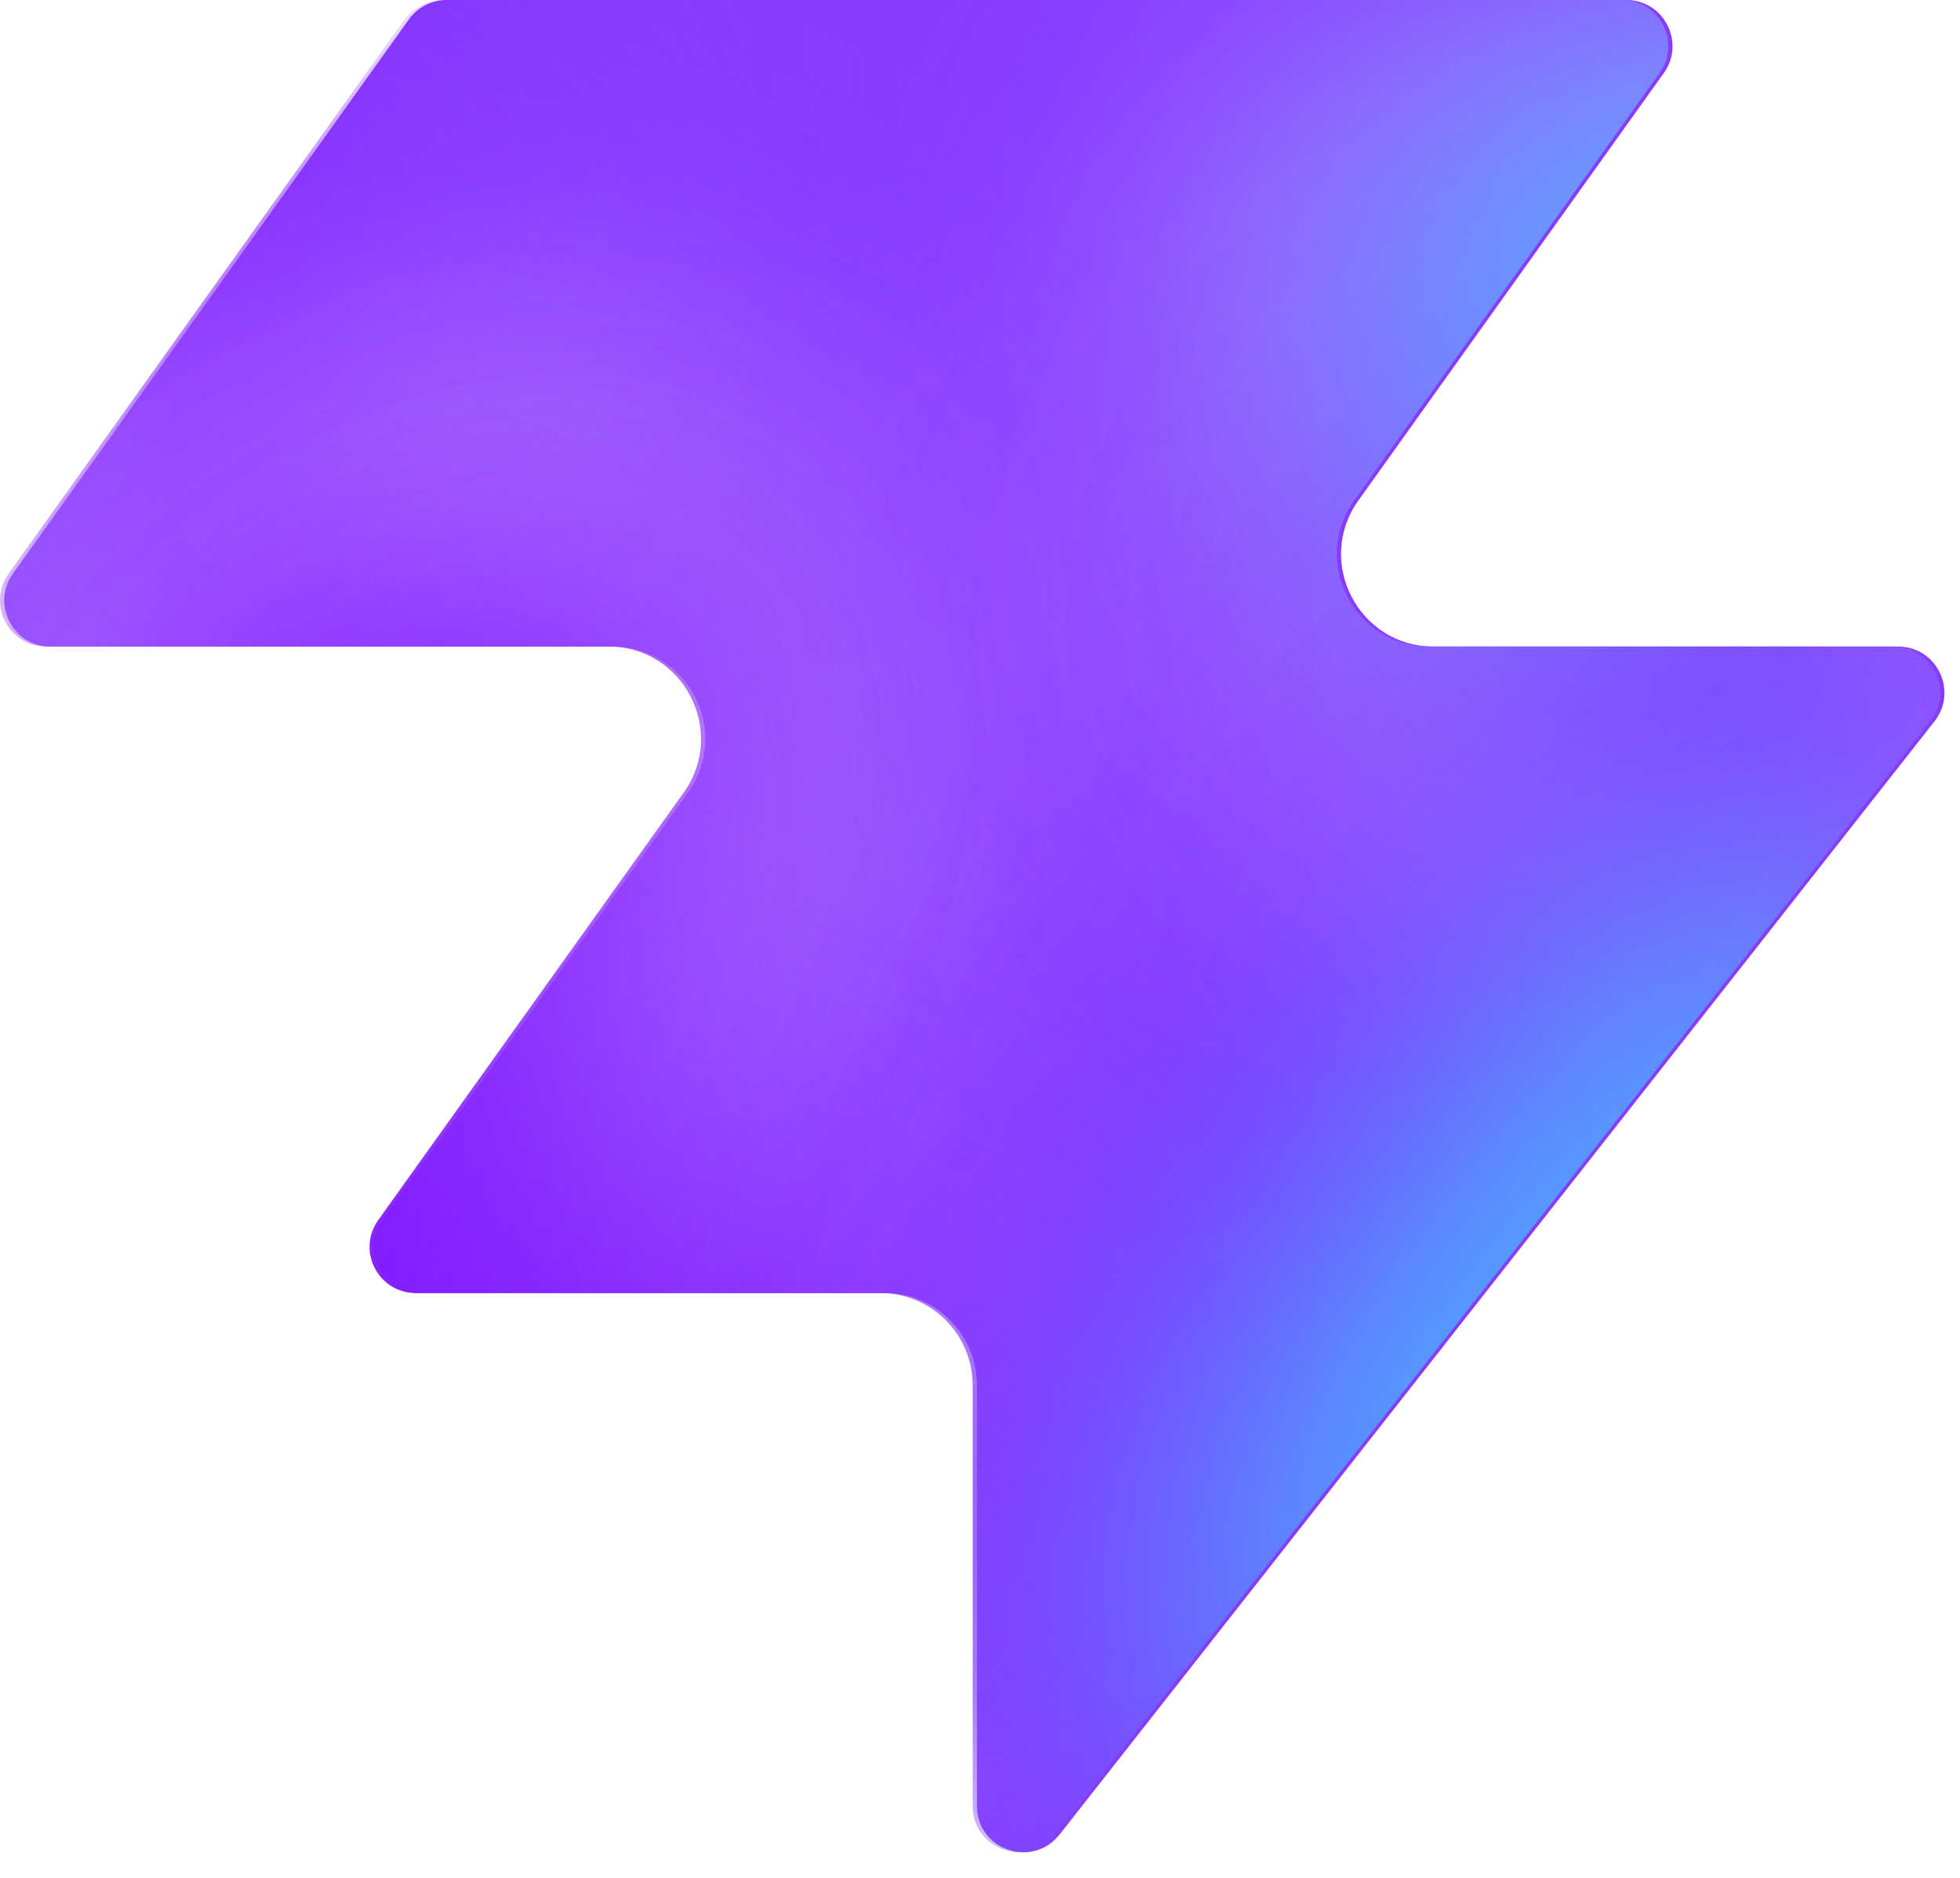
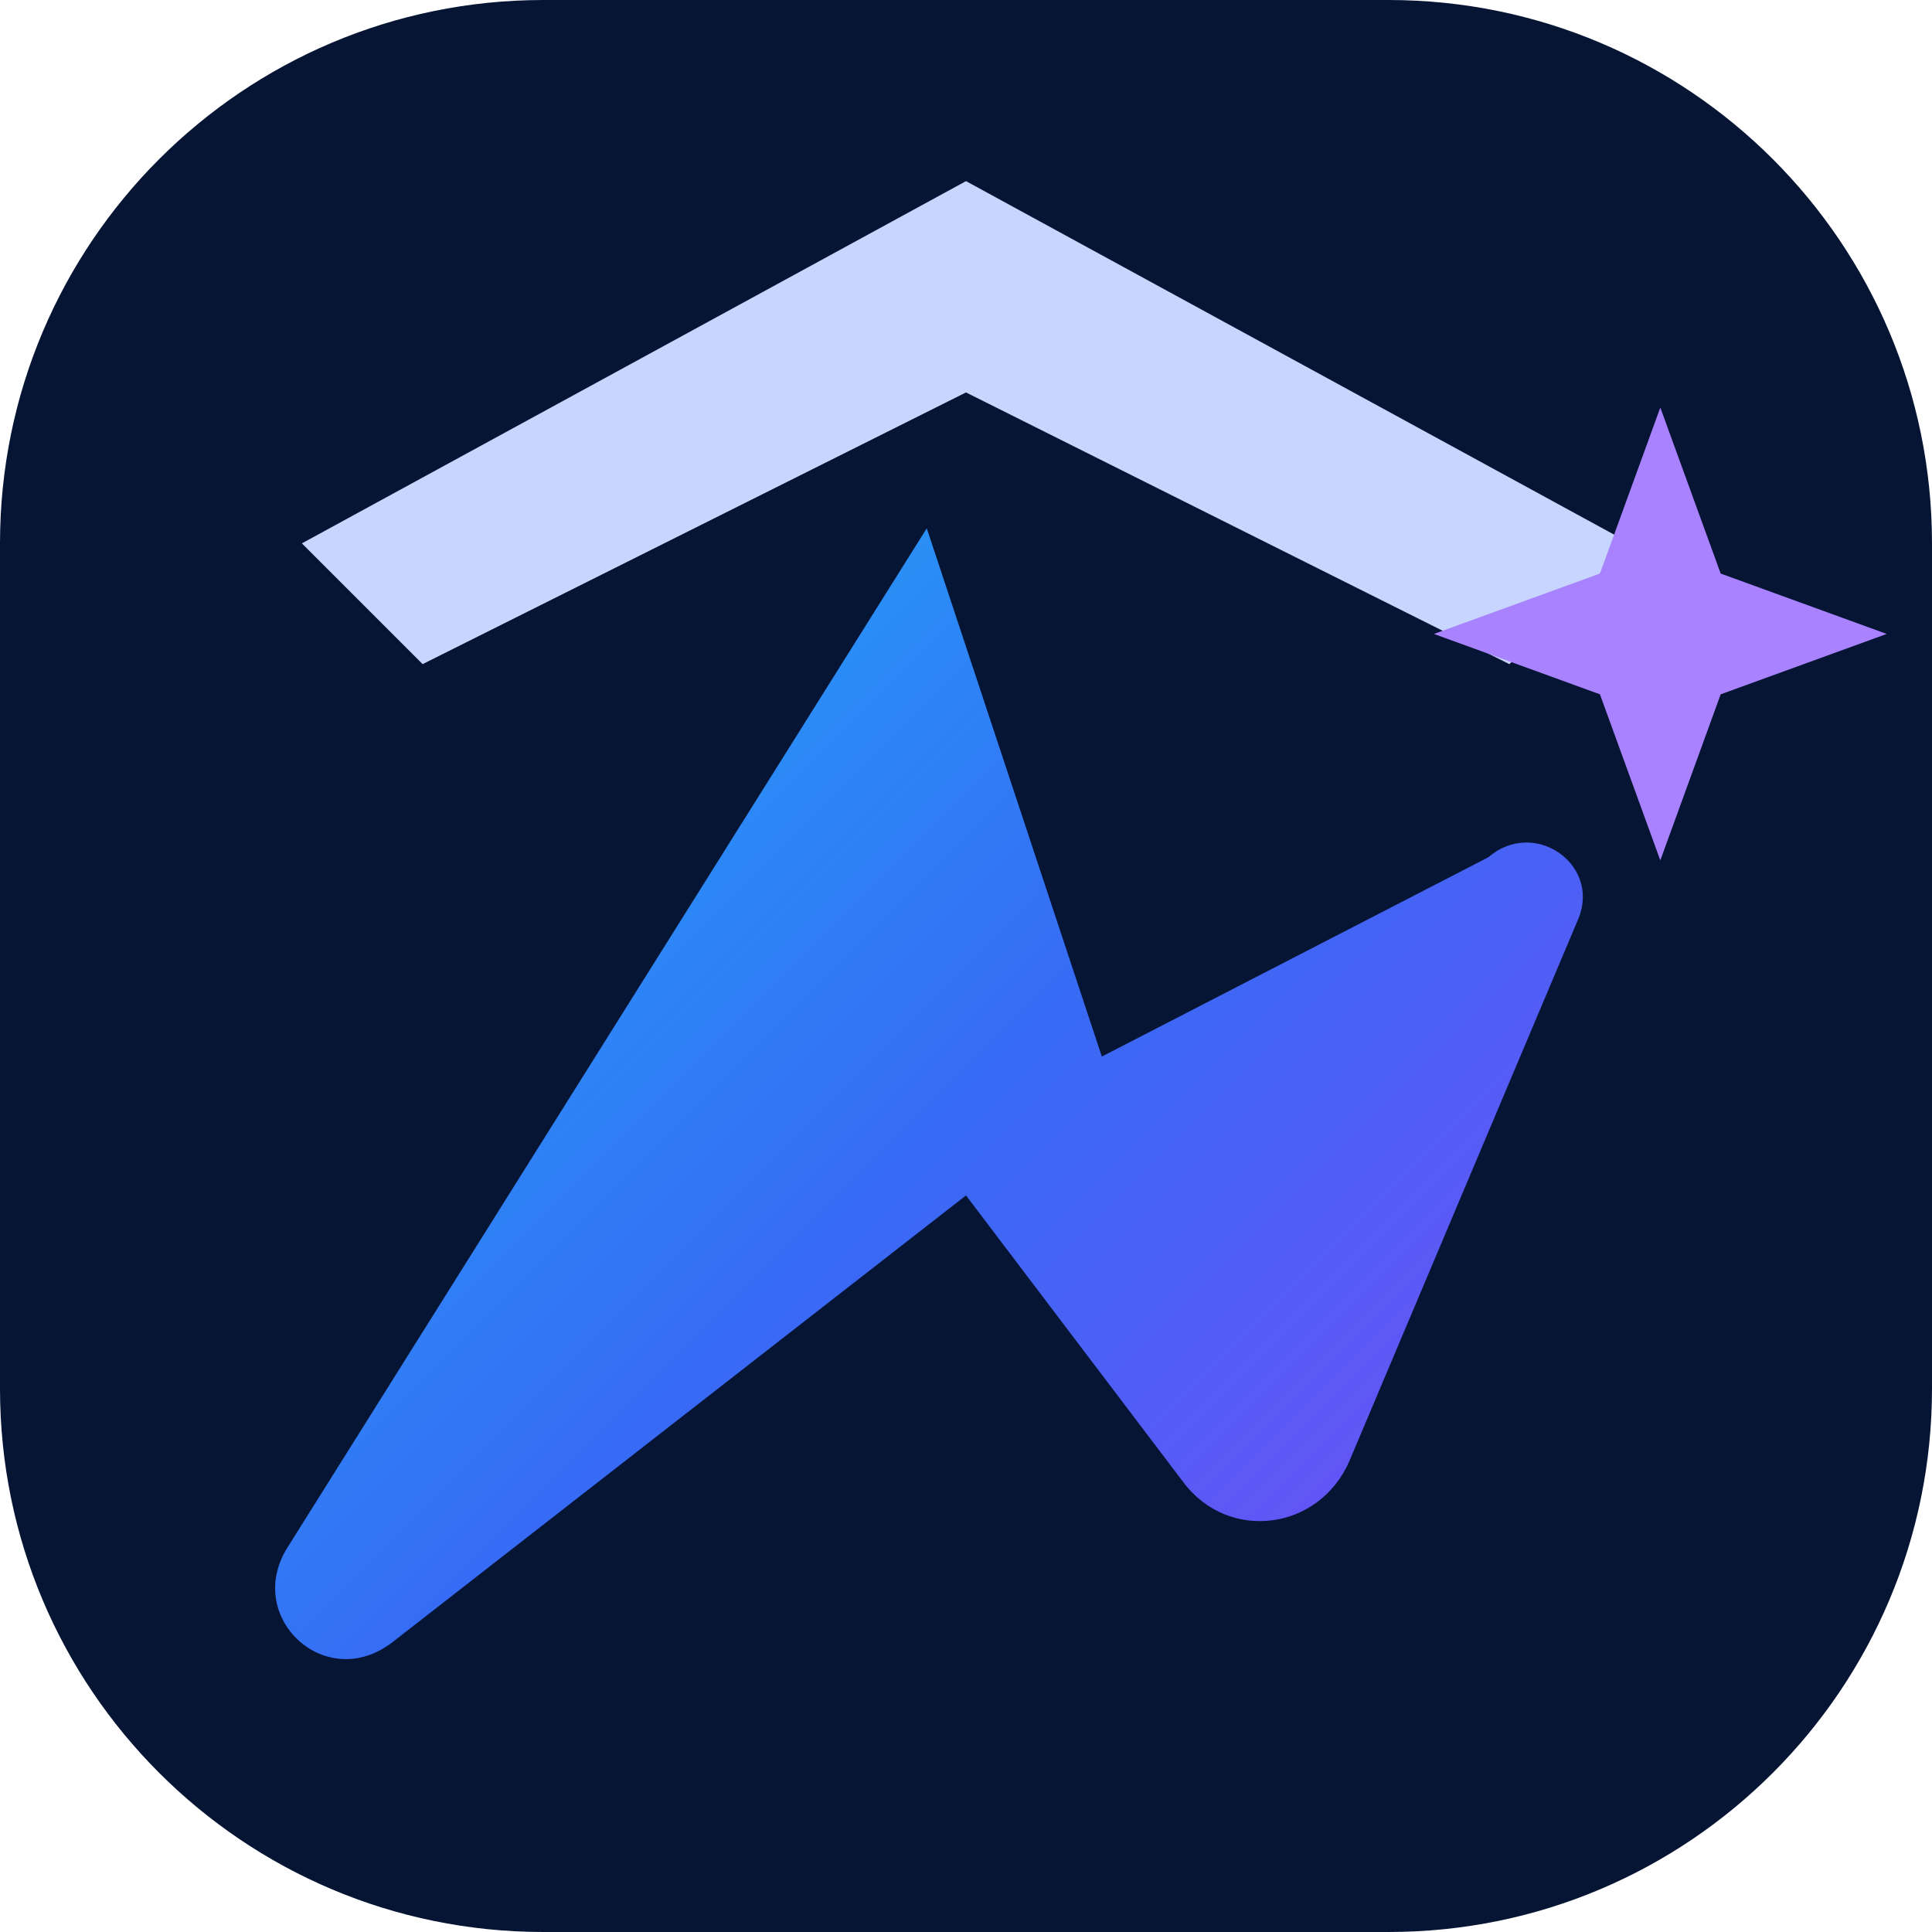
- <svg xmlns="http://www.w3.org/2000/svg" width="48" height="46" fill="none" viewBox="0 0 48 46">
-   <path fill="#863bff" d="M25.946 44.938c-.664.845-2.021.375-2.021-.698V33.937a2.26 2.26 0 0 0-2.262-2.262H10.287c-.92 0-1.456-1.04-.92-1.788l7.48-10.471c1.07-1.497 0-3.578-1.842-3.578H1.237c-.92 0-1.456-1.04-.92-1.788L10.013.474c.214-.297.556-.474.92-.474h28.894c.92 0 1.456 1.04.92 1.788l-7.48 10.471c-1.07 1.498 0 3.579 1.842 3.579h11.377c.943 0 1.473 1.088.89 1.83L25.947 44.94z" style="fill:#863bff;fill:color(display-p3 .525 .23 1);fill-opacity:1" />
-   <mask id="a" width="48" height="46" x="0" y="0" maskUnits="userSpaceOnUse" style="mask-type:alpha">
-     <path fill="#000" d="M25.842 44.938c-.664.844-2.021.375-2.021-.698V33.937a2.26 2.26 0 0 0-2.262-2.262H10.183c-.92 0-1.456-1.04-.92-1.788l7.48-10.471c1.07-1.498 0-3.579-1.842-3.579H1.133c-.92 0-1.456-1.04-.92-1.787L9.91.473c.214-.297.556-.474.92-.474h28.894c.92 0 1.456 1.04.92 1.788l-7.48 10.471c-1.07 1.498 0 3.578 1.842 3.578h11.377c.943 0 1.473 1.088.89 1.832L25.843 44.94z" style="fill:#000;fill-opacity:1" />
-   </mask>
-   <g mask="url(#a)">
-     <g filter="url(#b)">
-       <ellipse cx="5.508" cy="14.704" fill="#ede6ff" rx="5.508" ry="14.704" style="fill:#ede6ff;fill:color(display-p3 .927 .903 1);fill-opacity:1" transform="matrix(.00324 1 1 -.00324 -4.47 31.516)" />
-     </g>
-     <g filter="url(#c)">
-       <ellipse cx="10.399" cy="29.851" fill="#ede6ff" rx="10.399" ry="29.851" style="fill:#ede6ff;fill:color(display-p3 .927 .903 1);fill-opacity:1" transform="matrix(.00324 1 1 -.00324 -39.328 7.883)" />
-     </g>
-     <g filter="url(#d)">
-       <ellipse cx="5.508" cy="30.487" fill="#7e14ff" rx="5.508" ry="30.487" style="fill:#7e14ff;fill:color(display-p3 .492 .077 1);fill-opacity:1" transform="rotate(89.814 -25.913 -14.639)scale(1 -1)" />
-     </g>
-     <g filter="url(#e)">
-       <ellipse cx="5.508" cy="30.599" fill="#7e14ff" rx="5.508" ry="30.599" style="fill:#7e14ff;fill:color(display-p3 .492 .077 1);fill-opacity:1" transform="rotate(89.814 -32.644 -3.334)scale(1 -1)" />
-     </g>
-     <g filter="url(#f)">
-       <ellipse cx="5.508" cy="30.599" fill="#7e14ff" rx="5.508" ry="30.599" style="fill:#7e14ff;fill:color(display-p3 .492 .077 1);fill-opacity:1" transform="matrix(.00324 1 1 -.00324 -34.34 30.47)" />
-     </g>
-     <g filter="url(#g)">
-       <ellipse cx="14.072" cy="22.078" fill="#ede6ff" rx="14.072" ry="22.078" style="fill:#ede6ff;fill:color(display-p3 .927 .903 1);fill-opacity:1" transform="rotate(93.35 24.506 48.493)scale(-1 1)" />
-     </g>
-     <g filter="url(#h)">
-       <ellipse cx="3.47" cy="21.501" fill="#7e14ff" rx="3.47" ry="21.501" style="fill:#7e14ff;fill:color(display-p3 .492 .077 1);fill-opacity:1" transform="rotate(89.009 28.708 47.59)scale(-1 1)" />
-     </g>
-     <g filter="url(#i)">
-       <ellipse cx="3.47" cy="21.501" fill="#7e14ff" rx="3.47" ry="21.501" style="fill:#7e14ff;fill:color(display-p3 .492 .077 1);fill-opacity:1" transform="rotate(89.009 28.708 47.59)scale(-1 1)" />
-     </g>
-     <g filter="url(#j)">
-       <ellipse cx=".387" cy="8.972" fill="#7e14ff" rx="4.407" ry="29.108" style="fill:#7e14ff;fill:color(display-p3 .492 .077 1);fill-opacity:1" transform="rotate(39.51 .387 8.972)" />
-     </g>
-     <g filter="url(#k)">
-       <ellipse cx="47.523" cy="-6.092" fill="#7e14ff" rx="4.407" ry="29.108" style="fill:#7e14ff;fill:color(display-p3 .492 .077 1);fill-opacity:1" transform="rotate(37.892 47.523 -6.092)" />
-     </g>
-     <g filter="url(#l)">
-       <ellipse cx="41.412" cy="6.333" fill="#47bfff" rx="5.971" ry="9.665" style="fill:#47bfff;fill:color(display-p3 .28 .748 1);fill-opacity:1" transform="rotate(37.892 41.412 6.333)" />
-     </g>
-     <g filter="url(#m)">
-       <ellipse cx="-1.879" cy="38.332" fill="#7e14ff" rx="4.407" ry="29.108" style="fill:#7e14ff;fill:color(display-p3 .492 .077 1);fill-opacity:1" transform="rotate(37.892 -1.88 38.332)" />
-     </g>
-     <g filter="url(#n)">
-       <ellipse cx="-1.879" cy="38.332" fill="#7e14ff" rx="4.407" ry="29.108" style="fill:#7e14ff;fill:color(display-p3 .492 .077 1);fill-opacity:1" transform="rotate(37.892 -1.88 38.332)" />
-     </g>
-     <g filter="url(#o)">
-       <ellipse cx="35.651" cy="29.907" fill="#7e14ff" rx="4.407" ry="29.108" style="fill:#7e14ff;fill:color(display-p3 .492 .077 1);fill-opacity:1" transform="rotate(37.892 35.651 29.907)" />
-     </g>
-     <g filter="url(#p)">
-       <ellipse cx="38.418" cy="32.4" fill="#47bfff" rx="5.971" ry="15.297" style="fill:#47bfff;fill:color(display-p3 .28 .748 1);fill-opacity:1" transform="rotate(37.892 38.418 32.4)" />
-     </g>
-   </g>
+ <svg xmlns="http://www.w3.org/2000/svg" width="64" height="64" viewBox="0 0 64 64" fill="none">
  <defs>
-     <filter id="b" width="60.045" height="41.654" x="-19.77" y="16.149" color-interpolation-filters="sRGB" filterUnits="userSpaceOnUse">
-       <feFlood flood-opacity="0" result="BackgroundImageFix" />
-       <feBlend in="SourceGraphic" in2="BackgroundImageFix" result="shape" />
-       <feGaussianBlur result="effect1_foregroundBlur_2002_17158" stdDeviation="7.659" />
-     </filter>
-     <filter id="c" width="90.34" height="51.437" x="-54.613" y="-7.533" color-interpolation-filters="sRGB" filterUnits="userSpaceOnUse">
-       <feFlood flood-opacity="0" result="BackgroundImageFix" />
-       <feBlend in="SourceGraphic" in2="BackgroundImageFix" result="shape" />
-       <feGaussianBlur result="effect1_foregroundBlur_2002_17158" stdDeviation="7.659" />
-     </filter>
-     <filter id="d" width="79.355" height="29.4" x="-49.64" y="2.03" color-interpolation-filters="sRGB" filterUnits="userSpaceOnUse">
-       <feFlood flood-opacity="0" result="BackgroundImageFix" />
-       <feBlend in="SourceGraphic" in2="BackgroundImageFix" result="shape" />
-       <feGaussianBlur result="effect1_foregroundBlur_2002_17158" stdDeviation="4.596" />
-     </filter>
-     <filter id="e" width="79.579" height="29.4" x="-45.045" y="20.029" color-interpolation-filters="sRGB" filterUnits="userSpaceOnUse">
-       <feFlood flood-opacity="0" result="BackgroundImageFix" />
-       <feBlend in="SourceGraphic" in2="BackgroundImageFix" result="shape" />
-       <feGaussianBlur result="effect1_foregroundBlur_2002_17158" stdDeviation="4.596" />
-     </filter>
-     <filter id="f" width="79.579" height="29.4" x="-43.513" y="21.178" color-interpolation-filters="sRGB" filterUnits="userSpaceOnUse">
-       <feFlood flood-opacity="0" result="BackgroundImageFix" />
-       <feBlend in="SourceGraphic" in2="BackgroundImageFix" result="shape" />
-       <feGaussianBlur result="effect1_foregroundBlur_2002_17158" stdDeviation="4.596" />
-     </filter>
-     <filter id="g" width="74.749" height="58.852" x="15.756" y="-17.901" color-interpolation-filters="sRGB" filterUnits="userSpaceOnUse">
-       <feFlood flood-opacity="0" result="BackgroundImageFix" />
-       <feBlend in="SourceGraphic" in2="BackgroundImageFix" result="shape" />
-       <feGaussianBlur result="effect1_foregroundBlur_2002_17158" stdDeviation="7.659" />
-     </filter>
-     <filter id="h" width="61.377" height="25.362" x="23.548" y="2.284" color-interpolation-filters="sRGB" filterUnits="userSpaceOnUse">
-       <feFlood flood-opacity="0" result="BackgroundImageFix" />
-       <feBlend in="SourceGraphic" in2="BackgroundImageFix" result="shape" />
-       <feGaussianBlur result="effect1_foregroundBlur_2002_17158" stdDeviation="4.596" />
-     </filter>
-     <filter id="i" width="61.377" height="25.362" x="23.548" y="2.284" color-interpolation-filters="sRGB" filterUnits="userSpaceOnUse">
-       <feFlood flood-opacity="0" result="BackgroundImageFix" />
-       <feBlend in="SourceGraphic" in2="BackgroundImageFix" result="shape" />
-       <feGaussianBlur result="effect1_foregroundBlur_2002_17158" stdDeviation="4.596" />
-     </filter>
-     <filter id="j" width="56.045" height="63.649" x="-27.636" y="-22.853" color-interpolation-filters="sRGB" filterUnits="userSpaceOnUse">
-       <feFlood flood-opacity="0" result="BackgroundImageFix" />
-       <feBlend in="SourceGraphic" in2="BackgroundImageFix" result="shape" />
-       <feGaussianBlur result="effect1_foregroundBlur_2002_17158" stdDeviation="4.596" />
-     </filter>
-     <filter id="k" width="54.814" height="64.646" x="20.116" y="-38.415" color-interpolation-filters="sRGB" filterUnits="userSpaceOnUse">
-       <feFlood flood-opacity="0" result="BackgroundImageFix" />
-       <feBlend in="SourceGraphic" in2="BackgroundImageFix" result="shape" />
-       <feGaussianBlur result="effect1_foregroundBlur_2002_17158" stdDeviation="4.596" />
-     </filter>
-     <filter id="l" width="33.541" height="35.313" x="24.641" y="-11.323" color-interpolation-filters="sRGB" filterUnits="userSpaceOnUse">
-       <feFlood flood-opacity="0" result="BackgroundImageFix" />
-       <feBlend in="SourceGraphic" in2="BackgroundImageFix" result="shape" />
-       <feGaussianBlur result="effect1_foregroundBlur_2002_17158" stdDeviation="4.596" />
-     </filter>
-     <filter id="m" width="54.814" height="64.646" x="-29.286" y="6.009" color-interpolation-filters="sRGB" filterUnits="userSpaceOnUse">
-       <feFlood flood-opacity="0" result="BackgroundImageFix" />
-       <feBlend in="SourceGraphic" in2="BackgroundImageFix" result="shape" />
-       <feGaussianBlur result="effect1_foregroundBlur_2002_17158" stdDeviation="4.596" />
-     </filter>
-     <filter id="n" width="54.814" height="64.646" x="-29.286" y="6.009" color-interpolation-filters="sRGB" filterUnits="userSpaceOnUse">
-       <feFlood flood-opacity="0" result="BackgroundImageFix" />
-       <feBlend in="SourceGraphic" in2="BackgroundImageFix" result="shape" />
-       <feGaussianBlur result="effect1_foregroundBlur_2002_17158" stdDeviation="4.596" />
-     </filter>
-     <filter id="o" width="54.814" height="64.646" x="8.244" y="-2.416" color-interpolation-filters="sRGB" filterUnits="userSpaceOnUse">
-       <feFlood flood-opacity="0" result="BackgroundImageFix" />
-       <feBlend in="SourceGraphic" in2="BackgroundImageFix" result="shape" />
-       <feGaussianBlur result="effect1_foregroundBlur_2002_17158" stdDeviation="4.596" />
-     </filter>
-     <filter id="p" width="39.409" height="43.623" x="18.713" y="10.588" color-interpolation-filters="sRGB" filterUnits="userSpaceOnUse">
-       <feFlood flood-opacity="0" result="BackgroundImageFix" />
-       <feBlend in="SourceGraphic" in2="BackgroundImageFix" result="shape" />
-       <feGaussianBlur result="effect1_foregroundBlur_2002_17158" stdDeviation="4.596" />
-     </filter>
+     <linearGradient id="a" x1="8" y1="8" x2="56" y2="56" gradientUnits="userSpaceOnUse">
+       <stop stop-color="#14C8F7" />
+       <stop offset=".55" stop-color="#376AF5" />
+       <stop offset="1" stop-color="#8247F5" />
+     </linearGradient>
  </defs>
+   <rect width="64" height="64" rx="18" fill="#071535" />
+   <path d="M10 18 32 6l22 12-4 4-18-9-18 9-4-4Z" fill="#C7D5FF" />
+   <path d="M30.7 17.5 9.5 51.3c-1.4 2.3 1.3 4.8 3.5 3.1l19-14.8 7.2 9.5c1.5 2 4.5 1.6 5.5-.7l7.6-18c.7-1.8-1.5-3.3-3-2L36.5 35l-5.8-17.5Z" fill="url(#a)" />
+   <path d="M55 13.5 57 19l5.5 2-5.5 2-2 5.5-2-5.5-5.5-2 5.5-2 2-5.5Z" fill="#A882FF" />
</svg>
